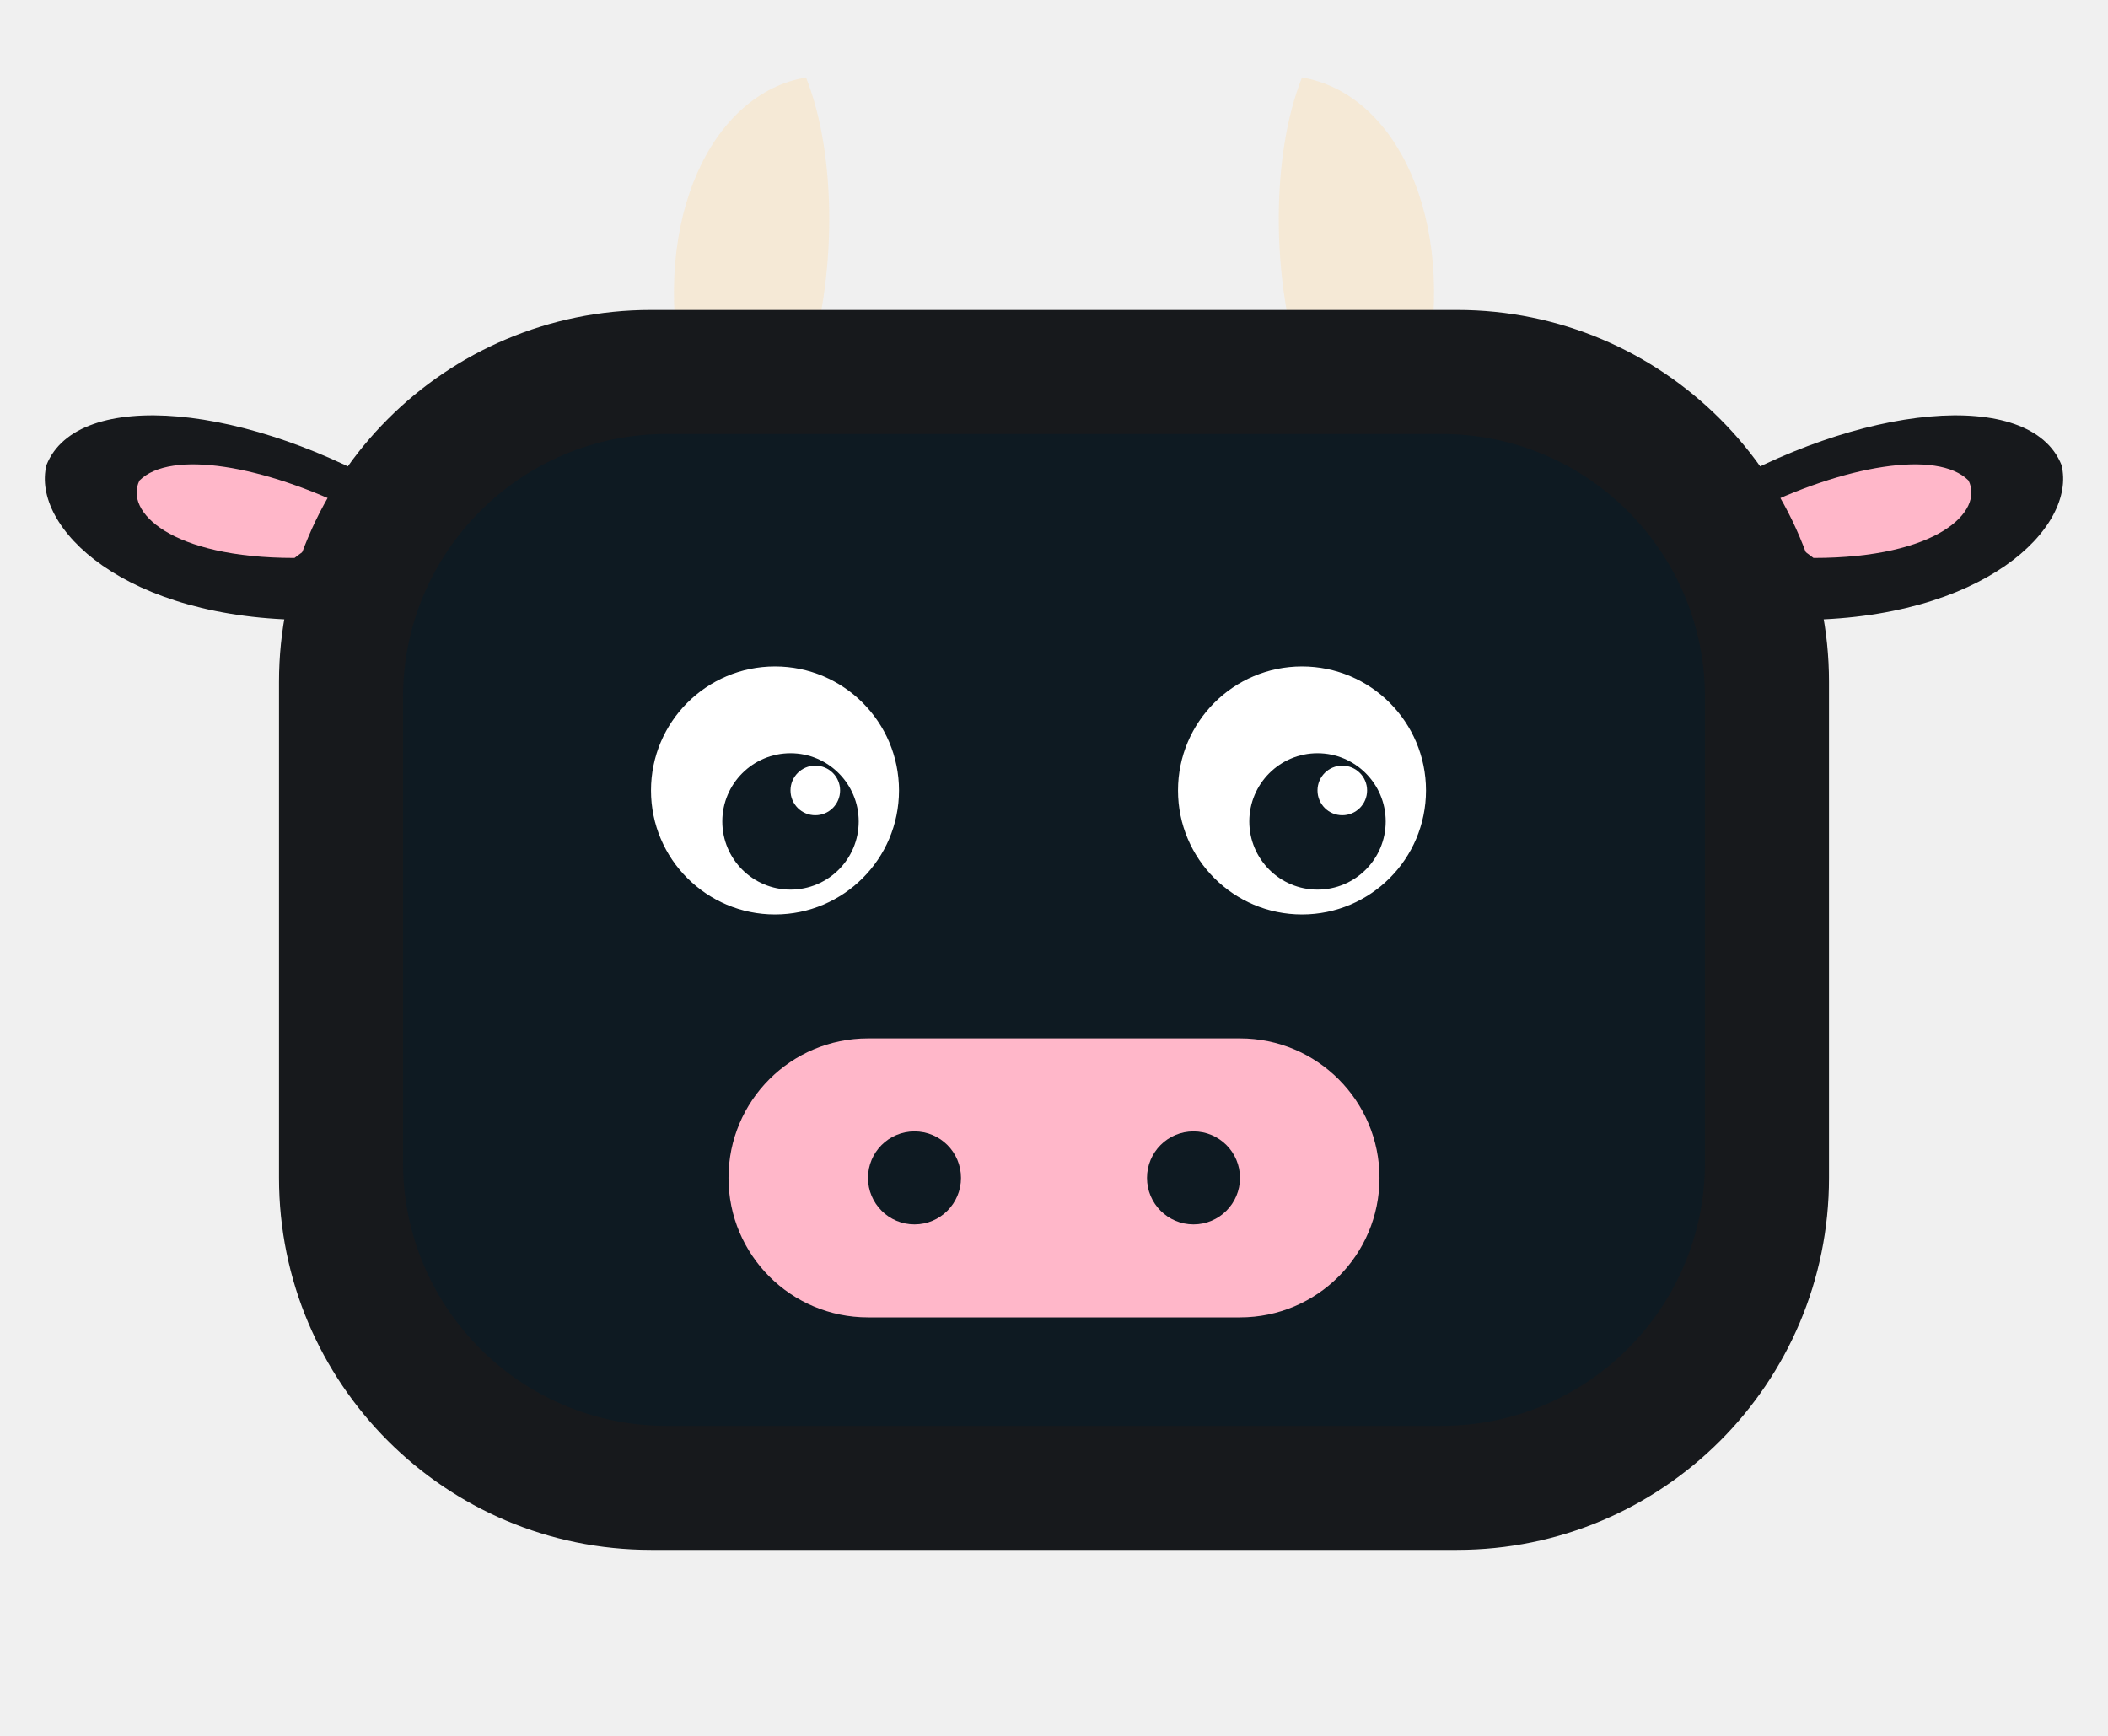
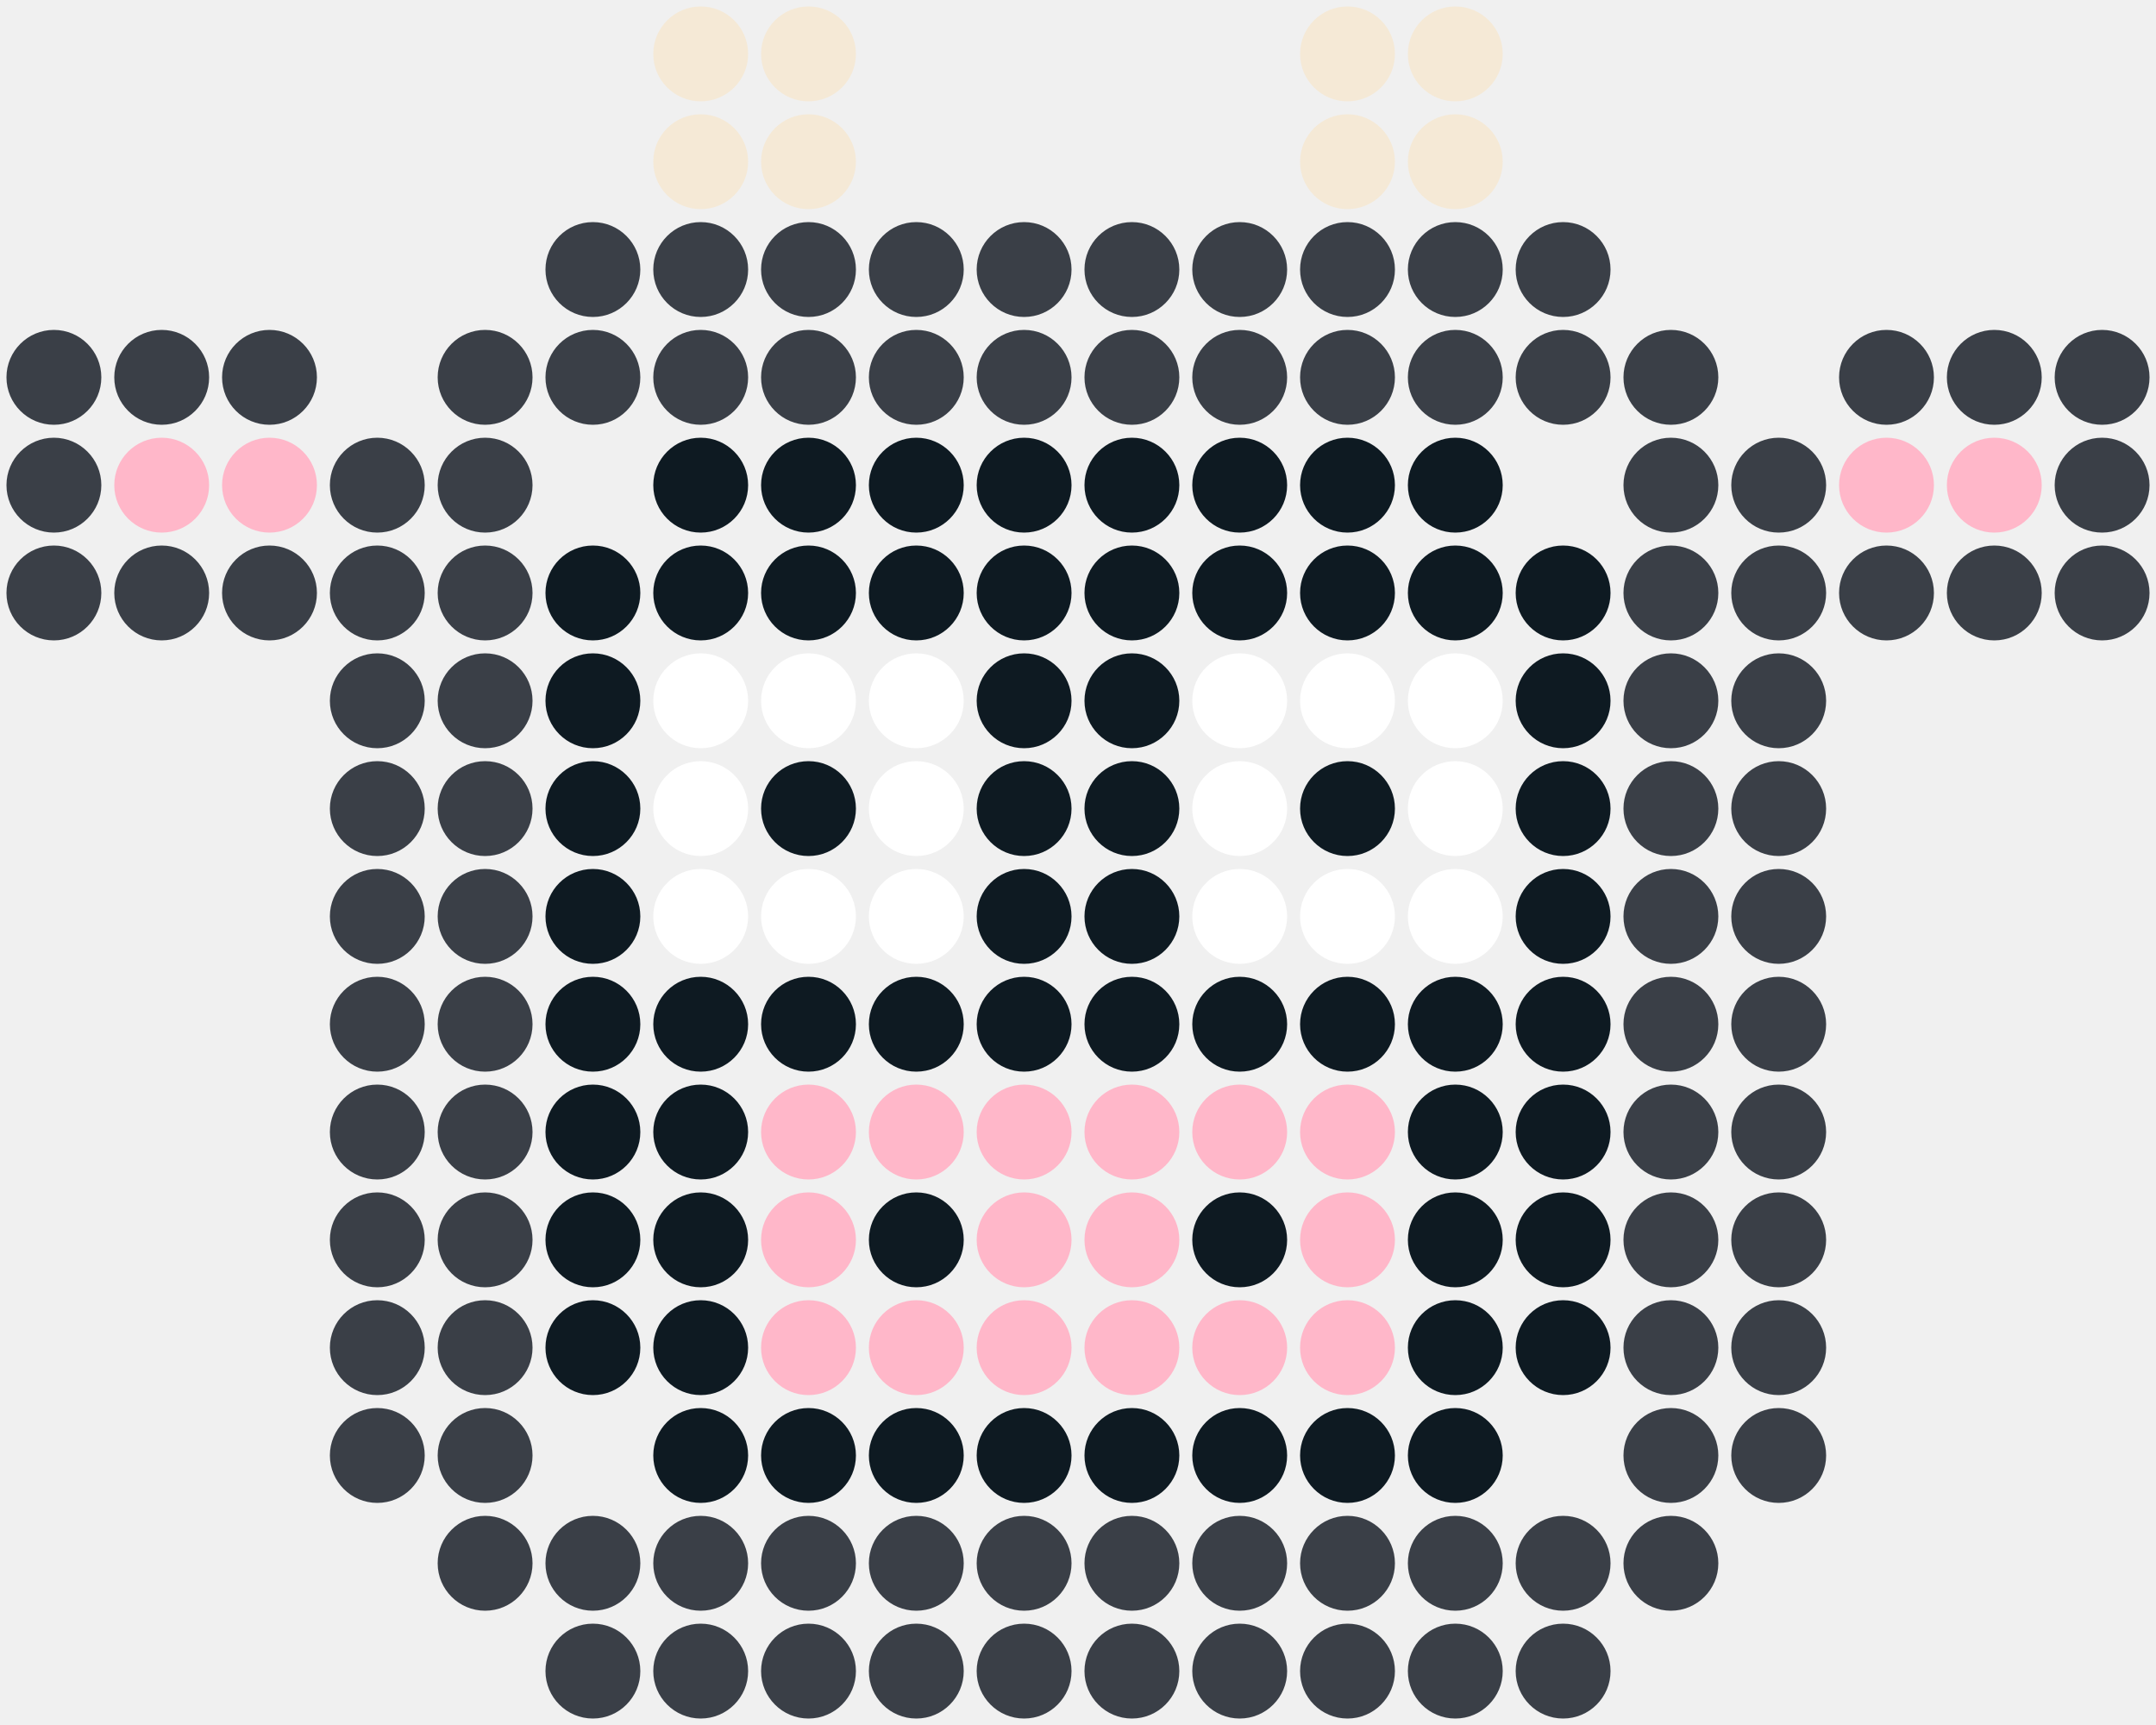
- <svg xmlns="http://www.w3.org/2000/svg" viewBox="0 0 136 112">
-   <path d="M44 24 C 42 14, 46 6, 52 5 C 54 10, 54 18, 52 24 Z" fill="#F5E9D6" />
-   <path d="M92 24 C 94 14, 90 6, 84 5 C 82 10, 82 18, 84 24 Z" fill="#F5E9D6" />
-   <path d="M20 40 C 8 40, 2 34, 3 30 C 5 25, 16 26, 26 32 Z" fill="#17191C" />
-   <path d="M116 40 C 128 40, 134 34, 133 30 C 131 25, 120 26, 110 32 Z" fill="#17191C" />
-   <path d="M19 36 C 11 36, 8 33, 9 31 C 11 29, 17 30, 23 33 Z" fill="#FFB7C9" />
-   <path d="M117 36 C 125 36, 128 33, 127 31 C 125 29, 119 30, 113 33 Z" fill="#FFB7C9" />
-   <rect x="18" y="20" width="100" height="80" rx="24" fill="#17191C" />
-   <rect x="26" y="28" width="84" height="64" rx="17" fill="#0E1A22" />
-   <circle cx="50" cy="51" r="8" fill="#FFFFFF" />
-   <circle cx="51" cy="53" r="4.4" fill="#0E1A22" />
-   <circle cx="52.6" cy="51" r="1.6" fill="#FFFFFF" />
-   <circle cx="84" cy="51" r="8" fill="#FFFFFF" />
-   <circle cx="85" cy="53" r="4.4" fill="#0E1A22" />
-   <circle cx="86.6" cy="51" r="1.6" fill="#FFFFFF" />
-   <rect x="47" y="67" width="42" height="18" rx="9" fill="#FFB7C9" />
-   <circle cx="59" cy="76" r="3" fill="#0E1A22" />
-   <circle cx="77" cy="76" r="3" fill="#0E1A22" />
+ <svg xmlns="http://www.w3.org/2000/svg" viewBox="0 0 20 16">
+   <circle cx="6.5" cy="0.5" r="0.44" fill="#F5E9D6" />
+   <circle cx="7.5" cy="0.5" r="0.44" fill="#F5E9D6" />
+   <circle cx="12.5" cy="0.5" r="0.44" fill="#F5E9D6" />
+   <circle cx="13.5" cy="0.5" r="0.44" fill="#F5E9D6" />
+   <circle cx="6.5" cy="1.5" r="0.44" fill="#F5E9D6" />
+   <circle cx="7.5" cy="1.5" r="0.44" fill="#F5E9D6" />
+   <circle cx="12.5" cy="1.5" r="0.44" fill="#F5E9D6" />
+   <circle cx="13.5" cy="1.5" r="0.44" fill="#F5E9D6" />
+   <circle cx="5.5" cy="2.5" r="0.44" fill="#3A3F47" />
+   <circle cx="6.5" cy="2.5" r="0.44" fill="#3A3F47" />
+   <circle cx="7.5" cy="2.5" r="0.44" fill="#3A3F47" />
+   <circle cx="8.5" cy="2.5" r="0.44" fill="#3A3F47" />
+   <circle cx="9.5" cy="2.5" r="0.44" fill="#3A3F47" />
+   <circle cx="10.5" cy="2.5" r="0.44" fill="#3A3F47" />
+   <circle cx="11.5" cy="2.5" r="0.44" fill="#3A3F47" />
+   <circle cx="12.5" cy="2.5" r="0.44" fill="#3A3F47" />
+   <circle cx="13.5" cy="2.5" r="0.44" fill="#3A3F47" />
+   <circle cx="14.5" cy="2.5" r="0.44" fill="#3A3F47" />
+   <circle cx="0.5" cy="3.5" r="0.44" fill="#3A3F47" />
+   <circle cx="1.5" cy="3.5" r="0.44" fill="#3A3F47" />
+   <circle cx="2.5" cy="3.5" r="0.44" fill="#3A3F47" />
+   <circle cx="4.5" cy="3.5" r="0.44" fill="#3A3F47" />
+   <circle cx="5.5" cy="3.5" r="0.44" fill="#3A3F47" />
+   <circle cx="6.5" cy="3.5" r="0.44" fill="#3A3F47" />
+   <circle cx="7.5" cy="3.5" r="0.44" fill="#3A3F47" />
+   <circle cx="8.5" cy="3.5" r="0.44" fill="#3A3F47" />
+   <circle cx="9.5" cy="3.5" r="0.44" fill="#3A3F47" />
+   <circle cx="10.5" cy="3.5" r="0.44" fill="#3A3F47" />
+   <circle cx="11.5" cy="3.5" r="0.44" fill="#3A3F47" />
+   <circle cx="12.5" cy="3.5" r="0.44" fill="#3A3F47" />
+   <circle cx="13.5" cy="3.5" r="0.44" fill="#3A3F47" />
+   <circle cx="14.5" cy="3.5" r="0.44" fill="#3A3F47" />
+   <circle cx="15.5" cy="3.5" r="0.44" fill="#3A3F47" />
+   <circle cx="17.5" cy="3.5" r="0.44" fill="#3A3F47" />
+   <circle cx="18.5" cy="3.5" r="0.44" fill="#3A3F47" />
+   <circle cx="19.5" cy="3.5" r="0.44" fill="#3A3F47" />
+   <circle cx="0.5" cy="4.5" r="0.44" fill="#3A3F47" />
+   <circle cx="1.5" cy="4.5" r="0.44" fill="#FFB7C9" />
+   <circle cx="2.5" cy="4.5" r="0.44" fill="#FFB7C9" />
+   <circle cx="3.5" cy="4.5" r="0.44" fill="#3A3F47" />
+   <circle cx="4.5" cy="4.5" r="0.44" fill="#3A3F47" />
+   <circle cx="6.5" cy="4.5" r="0.44" fill="#0E1A22" />
+   <circle cx="7.5" cy="4.5" r="0.44" fill="#0E1A22" />
+   <circle cx="8.5" cy="4.5" r="0.44" fill="#0E1A22" />
+   <circle cx="9.5" cy="4.5" r="0.44" fill="#0E1A22" />
+   <circle cx="10.5" cy="4.5" r="0.44" fill="#0E1A22" />
+   <circle cx="11.5" cy="4.5" r="0.44" fill="#0E1A22" />
+   <circle cx="12.5" cy="4.5" r="0.44" fill="#0E1A22" />
+   <circle cx="13.5" cy="4.5" r="0.44" fill="#0E1A22" />
+   <circle cx="15.5" cy="4.5" r="0.44" fill="#3A3F47" />
+   <circle cx="16.5" cy="4.5" r="0.44" fill="#3A3F47" />
+   <circle cx="17.5" cy="4.5" r="0.44" fill="#FFB7C9" />
+   <circle cx="18.5" cy="4.5" r="0.44" fill="#FFB7C9" />
+   <circle cx="19.5" cy="4.5" r="0.44" fill="#3A3F47" />
+   <circle cx="0.5" cy="5.5" r="0.44" fill="#3A3F47" />
+   <circle cx="1.5" cy="5.5" r="0.44" fill="#3A3F47" />
+   <circle cx="2.5" cy="5.5" r="0.44" fill="#3A3F47" />
+   <circle cx="3.5" cy="5.5" r="0.44" fill="#3A3F47" />
+   <circle cx="4.5" cy="5.5" r="0.44" fill="#3A3F47" />
+   <circle cx="5.5" cy="5.5" r="0.44" fill="#0E1A22" />
+   <circle cx="6.5" cy="5.5" r="0.44" fill="#0E1A22" />
+   <circle cx="7.5" cy="5.5" r="0.44" fill="#0E1A22" />
+   <circle cx="8.5" cy="5.5" r="0.44" fill="#0E1A22" />
+   <circle cx="9.5" cy="5.5" r="0.44" fill="#0E1A22" />
+   <circle cx="10.5" cy="5.5" r="0.44" fill="#0E1A22" />
+   <circle cx="11.5" cy="5.5" r="0.44" fill="#0E1A22" />
+   <circle cx="12.5" cy="5.5" r="0.44" fill="#0E1A22" />
+   <circle cx="13.5" cy="5.5" r="0.44" fill="#0E1A22" />
+   <circle cx="14.5" cy="5.5" r="0.44" fill="#0E1A22" />
+   <circle cx="15.5" cy="5.5" r="0.44" fill="#3A3F47" />
+   <circle cx="16.5" cy="5.5" r="0.44" fill="#3A3F47" />
+   <circle cx="17.5" cy="5.5" r="0.44" fill="#3A3F47" />
+   <circle cx="18.5" cy="5.5" r="0.44" fill="#3A3F47" />
+   <circle cx="19.5" cy="5.5" r="0.44" fill="#3A3F47" />
+   <circle cx="3.5" cy="6.5" r="0.44" fill="#3A3F47" />
+   <circle cx="4.5" cy="6.5" r="0.44" fill="#3A3F47" />
+   <circle cx="5.5" cy="6.5" r="0.44" fill="#0E1A22" />
+   <circle cx="6.5" cy="6.5" r="0.44" fill="#FFFFFF" />
+   <circle cx="7.5" cy="6.5" r="0.44" fill="#FFFFFF" />
+   <circle cx="8.5" cy="6.5" r="0.44" fill="#FFFFFF" />
+   <circle cx="9.5" cy="6.5" r="0.44" fill="#0E1A22" />
+   <circle cx="10.5" cy="6.5" r="0.44" fill="#0E1A22" />
+   <circle cx="11.5" cy="6.5" r="0.44" fill="#FFFFFF" />
+   <circle cx="12.5" cy="6.5" r="0.44" fill="#FFFFFF" />
+   <circle cx="13.5" cy="6.5" r="0.44" fill="#FFFFFF" />
+   <circle cx="14.5" cy="6.5" r="0.44" fill="#0E1A22" />
+   <circle cx="15.5" cy="6.5" r="0.44" fill="#3A3F47" />
+   <circle cx="16.5" cy="6.5" r="0.44" fill="#3A3F47" />
+   <circle cx="3.5" cy="7.5" r="0.44" fill="#3A3F47" />
+   <circle cx="4.5" cy="7.5" r="0.44" fill="#3A3F47" />
+   <circle cx="5.5" cy="7.5" r="0.44" fill="#0E1A22" />
+   <circle cx="6.5" cy="7.5" r="0.44" fill="#FFFFFF" />
+   <circle class="pupil" cx="7.5" cy="7.5" r="0.44" fill="#0E1A22" />
+   <circle cx="8.5" cy="7.5" r="0.44" fill="#FFFFFF" />
+   <circle cx="9.5" cy="7.5" r="0.44" fill="#0E1A22" />
+   <circle cx="10.5" cy="7.5" r="0.44" fill="#0E1A22" />
+   <circle cx="11.5" cy="7.5" r="0.44" fill="#FFFFFF" />
+   <circle class="pupil" cx="12.5" cy="7.5" r="0.44" fill="#0E1A22" />
+   <circle cx="13.5" cy="7.5" r="0.44" fill="#FFFFFF" />
+   <circle cx="14.5" cy="7.5" r="0.44" fill="#0E1A22" />
+   <circle cx="15.5" cy="7.5" r="0.44" fill="#3A3F47" />
+   <circle cx="16.5" cy="7.5" r="0.44" fill="#3A3F47" />
+   <circle cx="3.5" cy="8.5" r="0.44" fill="#3A3F47" />
+   <circle cx="4.5" cy="8.5" r="0.44" fill="#3A3F47" />
+   <circle cx="5.5" cy="8.5" r="0.44" fill="#0E1A22" />
+   <circle cx="6.5" cy="8.5" r="0.44" fill="#FFFFFF" />
+   <circle cx="7.5" cy="8.5" r="0.44" fill="#FFFFFF" />
+   <circle cx="8.5" cy="8.5" r="0.44" fill="#FFFFFF" />
+   <circle cx="9.5" cy="8.5" r="0.44" fill="#0E1A22" />
+   <circle cx="10.5" cy="8.5" r="0.44" fill="#0E1A22" />
+   <circle cx="11.5" cy="8.5" r="0.44" fill="#FFFFFF" />
+   <circle cx="12.5" cy="8.5" r="0.44" fill="#FFFFFF" />
+   <circle cx="13.5" cy="8.5" r="0.44" fill="#FFFFFF" />
+   <circle cx="14.5" cy="8.5" r="0.44" fill="#0E1A22" />
+   <circle cx="15.5" cy="8.5" r="0.44" fill="#3A3F47" />
+   <circle cx="16.5" cy="8.5" r="0.44" fill="#3A3F47" />
+   <circle cx="3.5" cy="9.5" r="0.44" fill="#3A3F47" />
+   <circle cx="4.5" cy="9.5" r="0.44" fill="#3A3F47" />
+   <circle cx="5.5" cy="9.5" r="0.44" fill="#0E1A22" />
+   <circle cx="6.5" cy="9.5" r="0.44" fill="#0E1A22" />
+   <circle cx="7.5" cy="9.5" r="0.44" fill="#0E1A22" />
+   <circle cx="8.5" cy="9.5" r="0.44" fill="#0E1A22" />
+   <circle cx="9.5" cy="9.5" r="0.44" fill="#0E1A22" />
+   <circle cx="10.5" cy="9.5" r="0.44" fill="#0E1A22" />
+   <circle cx="11.5" cy="9.5" r="0.44" fill="#0E1A22" />
+   <circle cx="12.5" cy="9.5" r="0.44" fill="#0E1A22" />
+   <circle cx="13.5" cy="9.5" r="0.44" fill="#0E1A22" />
+   <circle cx="14.5" cy="9.5" r="0.44" fill="#0E1A22" />
+   <circle cx="15.5" cy="9.5" r="0.44" fill="#3A3F47" />
+   <circle cx="16.5" cy="9.5" r="0.44" fill="#3A3F47" />
+   <circle cx="3.5" cy="10.5" r="0.44" fill="#3A3F47" />
+   <circle cx="4.5" cy="10.5" r="0.44" fill="#3A3F47" />
+   <circle cx="5.5" cy="10.5" r="0.44" fill="#0E1A22" />
+   <circle cx="6.5" cy="10.5" r="0.44" fill="#0E1A22" />
+   <circle cx="7.5" cy="10.5" r="0.44" fill="#FFB7C9" />
+   <circle cx="8.5" cy="10.5" r="0.44" fill="#FFB7C9" />
+   <circle cx="9.5" cy="10.5" r="0.44" fill="#FFB7C9" />
+   <circle cx="10.5" cy="10.5" r="0.44" fill="#FFB7C9" />
+   <circle cx="11.5" cy="10.5" r="0.44" fill="#FFB7C9" />
+   <circle cx="12.5" cy="10.5" r="0.44" fill="#FFB7C9" />
+   <circle cx="13.5" cy="10.5" r="0.44" fill="#0E1A22" />
+   <circle cx="14.5" cy="10.5" r="0.44" fill="#0E1A22" />
+   <circle cx="15.5" cy="10.5" r="0.44" fill="#3A3F47" />
+   <circle cx="16.5" cy="10.5" r="0.44" fill="#3A3F47" />
+   <circle cx="3.5" cy="11.5" r="0.44" fill="#3A3F47" />
+   <circle cx="4.5" cy="11.5" r="0.44" fill="#3A3F47" />
+   <circle cx="5.5" cy="11.5" r="0.44" fill="#0E1A22" />
+   <circle cx="6.5" cy="11.5" r="0.44" fill="#0E1A22" />
+   <circle cx="7.5" cy="11.5" r="0.44" fill="#FFB7C9" />
+   <circle cx="8.5" cy="11.5" r="0.44" fill="#0E1A22" />
+   <circle cx="9.5" cy="11.5" r="0.44" fill="#FFB7C9" />
+   <circle cx="10.5" cy="11.5" r="0.44" fill="#FFB7C9" />
+   <circle cx="11.5" cy="11.5" r="0.44" fill="#0E1A22" />
+   <circle cx="12.5" cy="11.5" r="0.44" fill="#FFB7C9" />
+   <circle cx="13.5" cy="11.5" r="0.44" fill="#0E1A22" />
+   <circle cx="14.5" cy="11.5" r="0.44" fill="#0E1A22" />
+   <circle cx="15.5" cy="11.5" r="0.44" fill="#3A3F47" />
+   <circle cx="16.5" cy="11.5" r="0.44" fill="#3A3F47" />
+   <circle cx="3.5" cy="12.5" r="0.44" fill="#3A3F47" />
+   <circle cx="4.5" cy="12.5" r="0.44" fill="#3A3F47" />
+   <circle cx="5.5" cy="12.5" r="0.44" fill="#0E1A22" />
+   <circle cx="6.5" cy="12.5" r="0.44" fill="#0E1A22" />
+   <circle cx="7.5" cy="12.5" r="0.44" fill="#FFB7C9" />
+   <circle cx="8.5" cy="12.5" r="0.44" fill="#FFB7C9" />
+   <circle cx="9.5" cy="12.5" r="0.44" fill="#FFB7C9" />
+   <circle cx="10.5" cy="12.5" r="0.44" fill="#FFB7C9" />
+   <circle cx="11.5" cy="12.5" r="0.44" fill="#FFB7C9" />
+   <circle cx="12.5" cy="12.5" r="0.44" fill="#FFB7C9" />
+   <circle cx="13.5" cy="12.5" r="0.44" fill="#0E1A22" />
+   <circle cx="14.5" cy="12.5" r="0.44" fill="#0E1A22" />
+   <circle cx="15.5" cy="12.5" r="0.44" fill="#3A3F47" />
+   <circle cx="16.5" cy="12.5" r="0.44" fill="#3A3F47" />
+   <circle cx="3.5" cy="13.5" r="0.44" fill="#3A3F47" />
+   <circle cx="4.5" cy="13.5" r="0.44" fill="#3A3F47" />
+   <circle cx="6.5" cy="13.5" r="0.44" fill="#0E1A22" />
+   <circle cx="7.5" cy="13.5" r="0.44" fill="#0E1A22" />
+   <circle cx="8.5" cy="13.5" r="0.44" fill="#0E1A22" />
+   <circle cx="9.5" cy="13.5" r="0.44" fill="#0E1A22" />
+   <circle cx="10.5" cy="13.5" r="0.44" fill="#0E1A22" />
+   <circle cx="11.5" cy="13.5" r="0.44" fill="#0E1A22" />
+   <circle cx="12.5" cy="13.5" r="0.44" fill="#0E1A22" />
+   <circle cx="13.5" cy="13.5" r="0.44" fill="#0E1A22" />
+   <circle cx="15.5" cy="13.5" r="0.44" fill="#3A3F47" />
+   <circle cx="16.5" cy="13.5" r="0.44" fill="#3A3F47" />
+   <circle cx="4.5" cy="14.5" r="0.44" fill="#3A3F47" />
+   <circle cx="5.5" cy="14.5" r="0.44" fill="#3A3F47" />
+   <circle cx="6.5" cy="14.5" r="0.44" fill="#3A3F47" />
+   <circle cx="7.5" cy="14.5" r="0.44" fill="#3A3F47" />
+   <circle cx="8.5" cy="14.5" r="0.44" fill="#3A3F47" />
+   <circle cx="9.5" cy="14.5" r="0.44" fill="#3A3F47" />
+   <circle cx="10.5" cy="14.5" r="0.44" fill="#3A3F47" />
+   <circle cx="11.5" cy="14.5" r="0.44" fill="#3A3F47" />
+   <circle cx="12.5" cy="14.5" r="0.44" fill="#3A3F47" />
+   <circle cx="13.5" cy="14.5" r="0.44" fill="#3A3F47" />
+   <circle cx="14.5" cy="14.5" r="0.44" fill="#3A3F47" />
+   <circle cx="15.5" cy="14.5" r="0.44" fill="#3A3F47" />
+   <circle cx="5.5" cy="15.5" r="0.44" fill="#3A3F47" />
+   <circle cx="6.5" cy="15.5" r="0.44" fill="#3A3F47" />
+   <circle cx="7.5" cy="15.5" r="0.44" fill="#3A3F47" />
+   <circle cx="8.5" cy="15.5" r="0.44" fill="#3A3F47" />
+   <circle cx="9.5" cy="15.5" r="0.44" fill="#3A3F47" />
+   <circle cx="10.5" cy="15.5" r="0.44" fill="#3A3F47" />
+   <circle cx="11.5" cy="15.5" r="0.44" fill="#3A3F47" />
+   <circle cx="12.5" cy="15.5" r="0.44" fill="#3A3F47" />
+   <circle cx="13.5" cy="15.5" r="0.44" fill="#3A3F47" />
+   <circle cx="14.5" cy="15.5" r="0.44" fill="#3A3F47" />
</svg>
